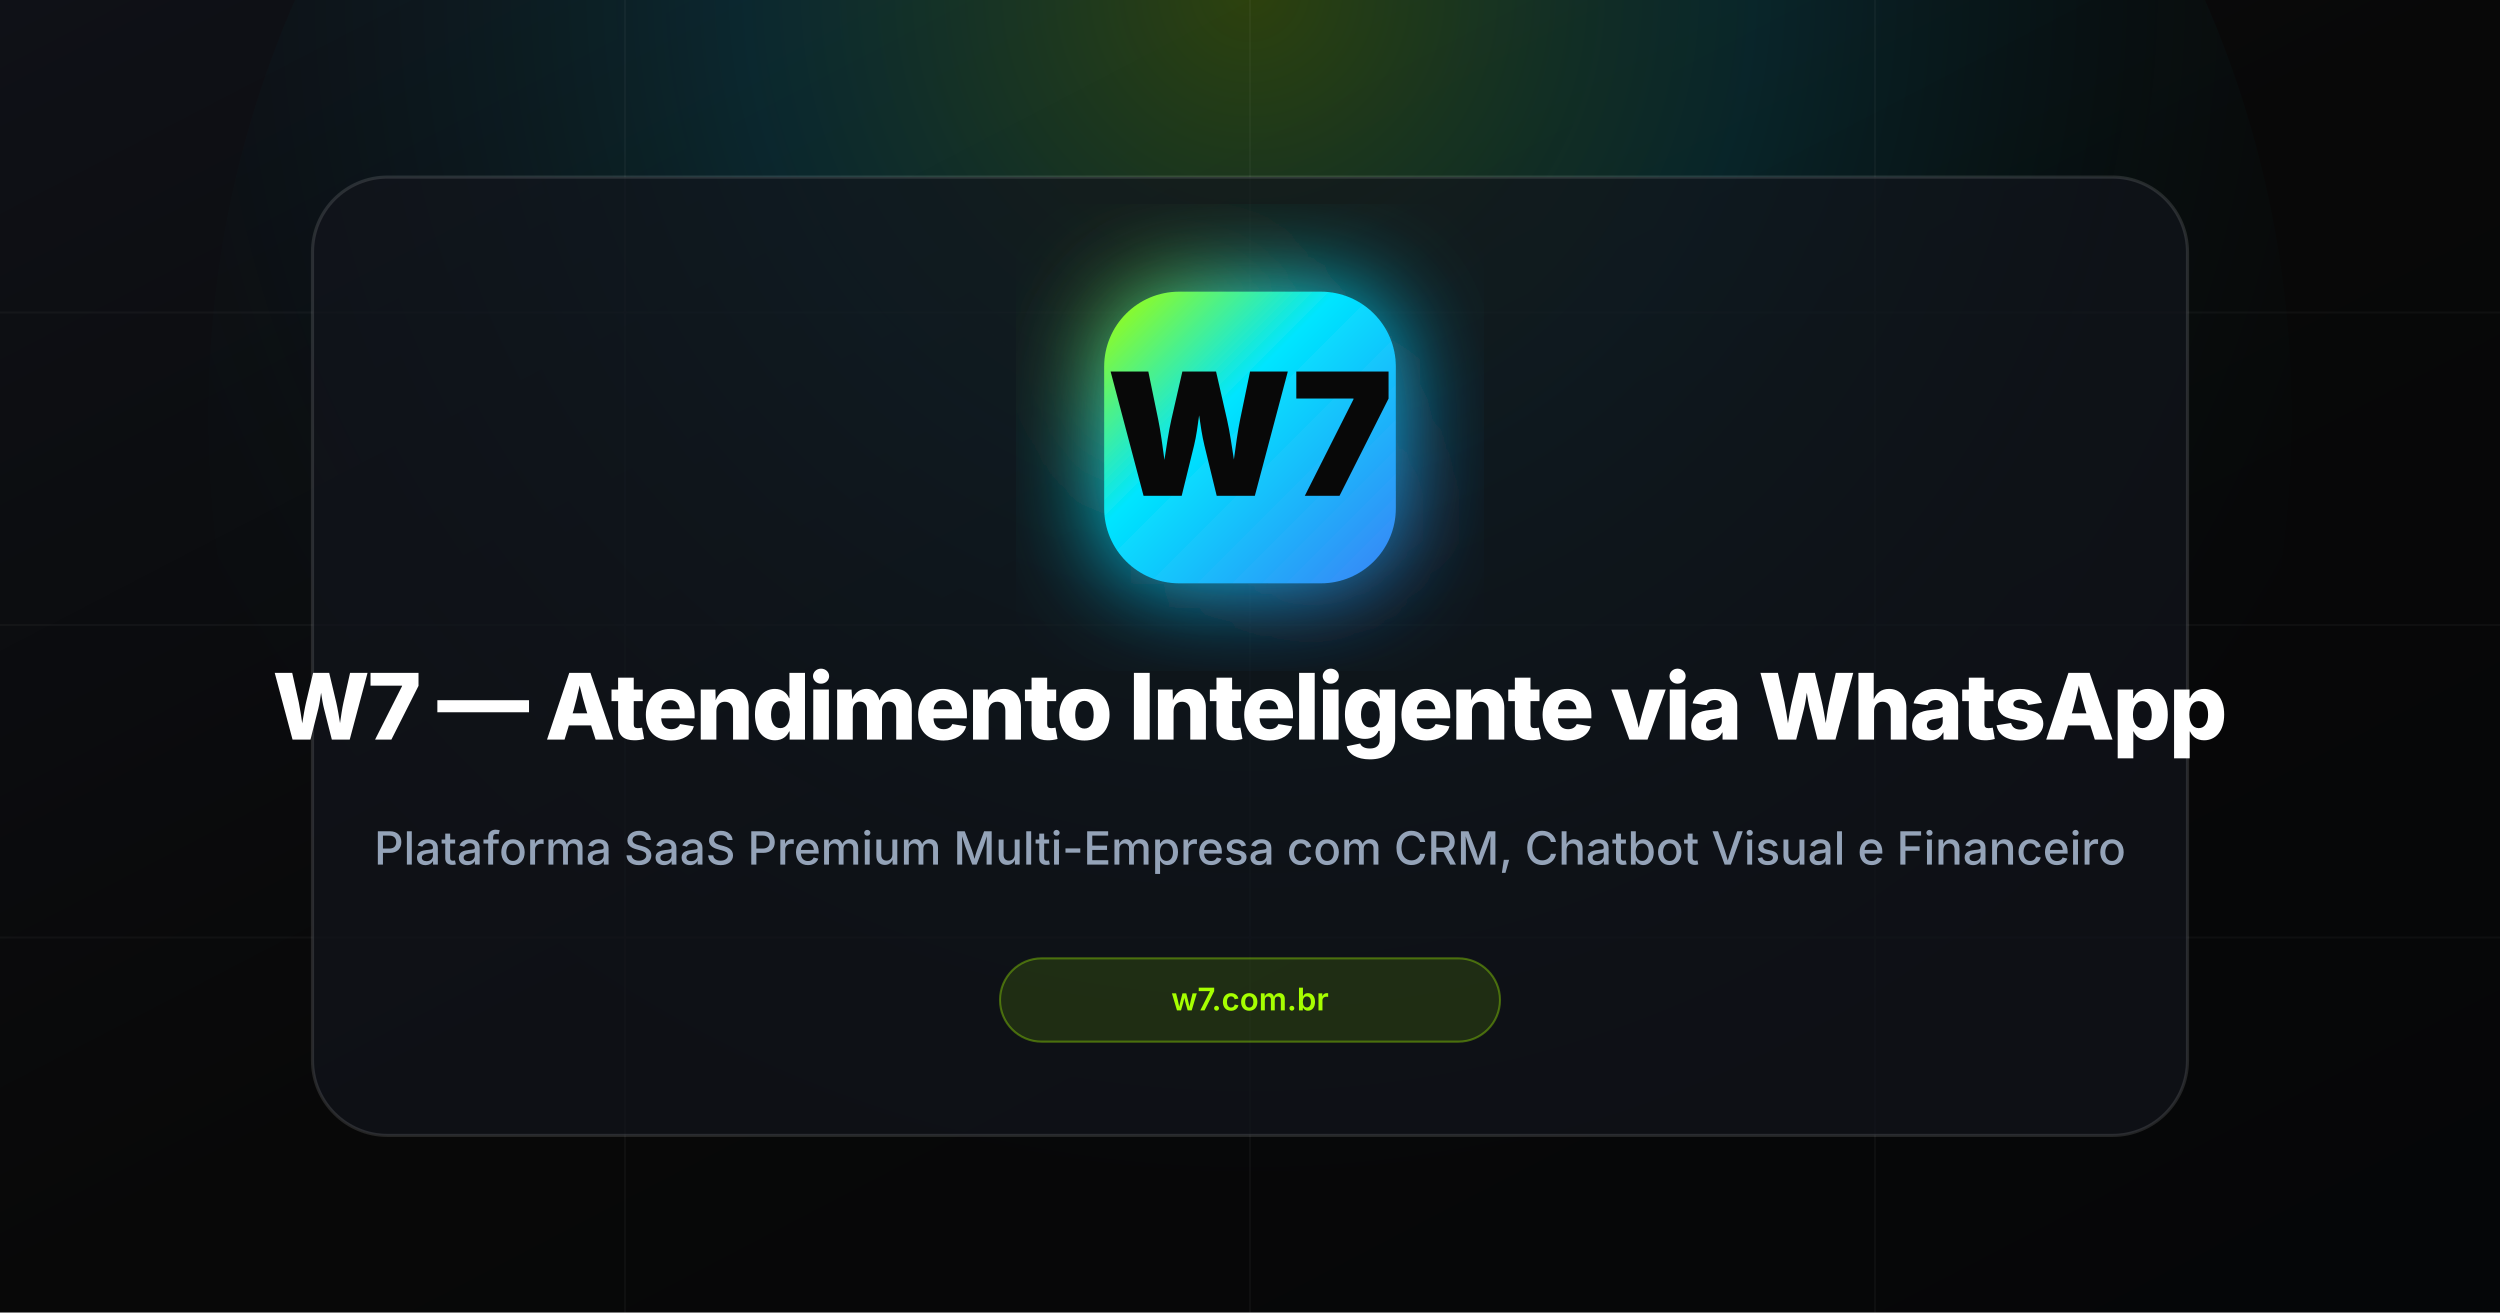
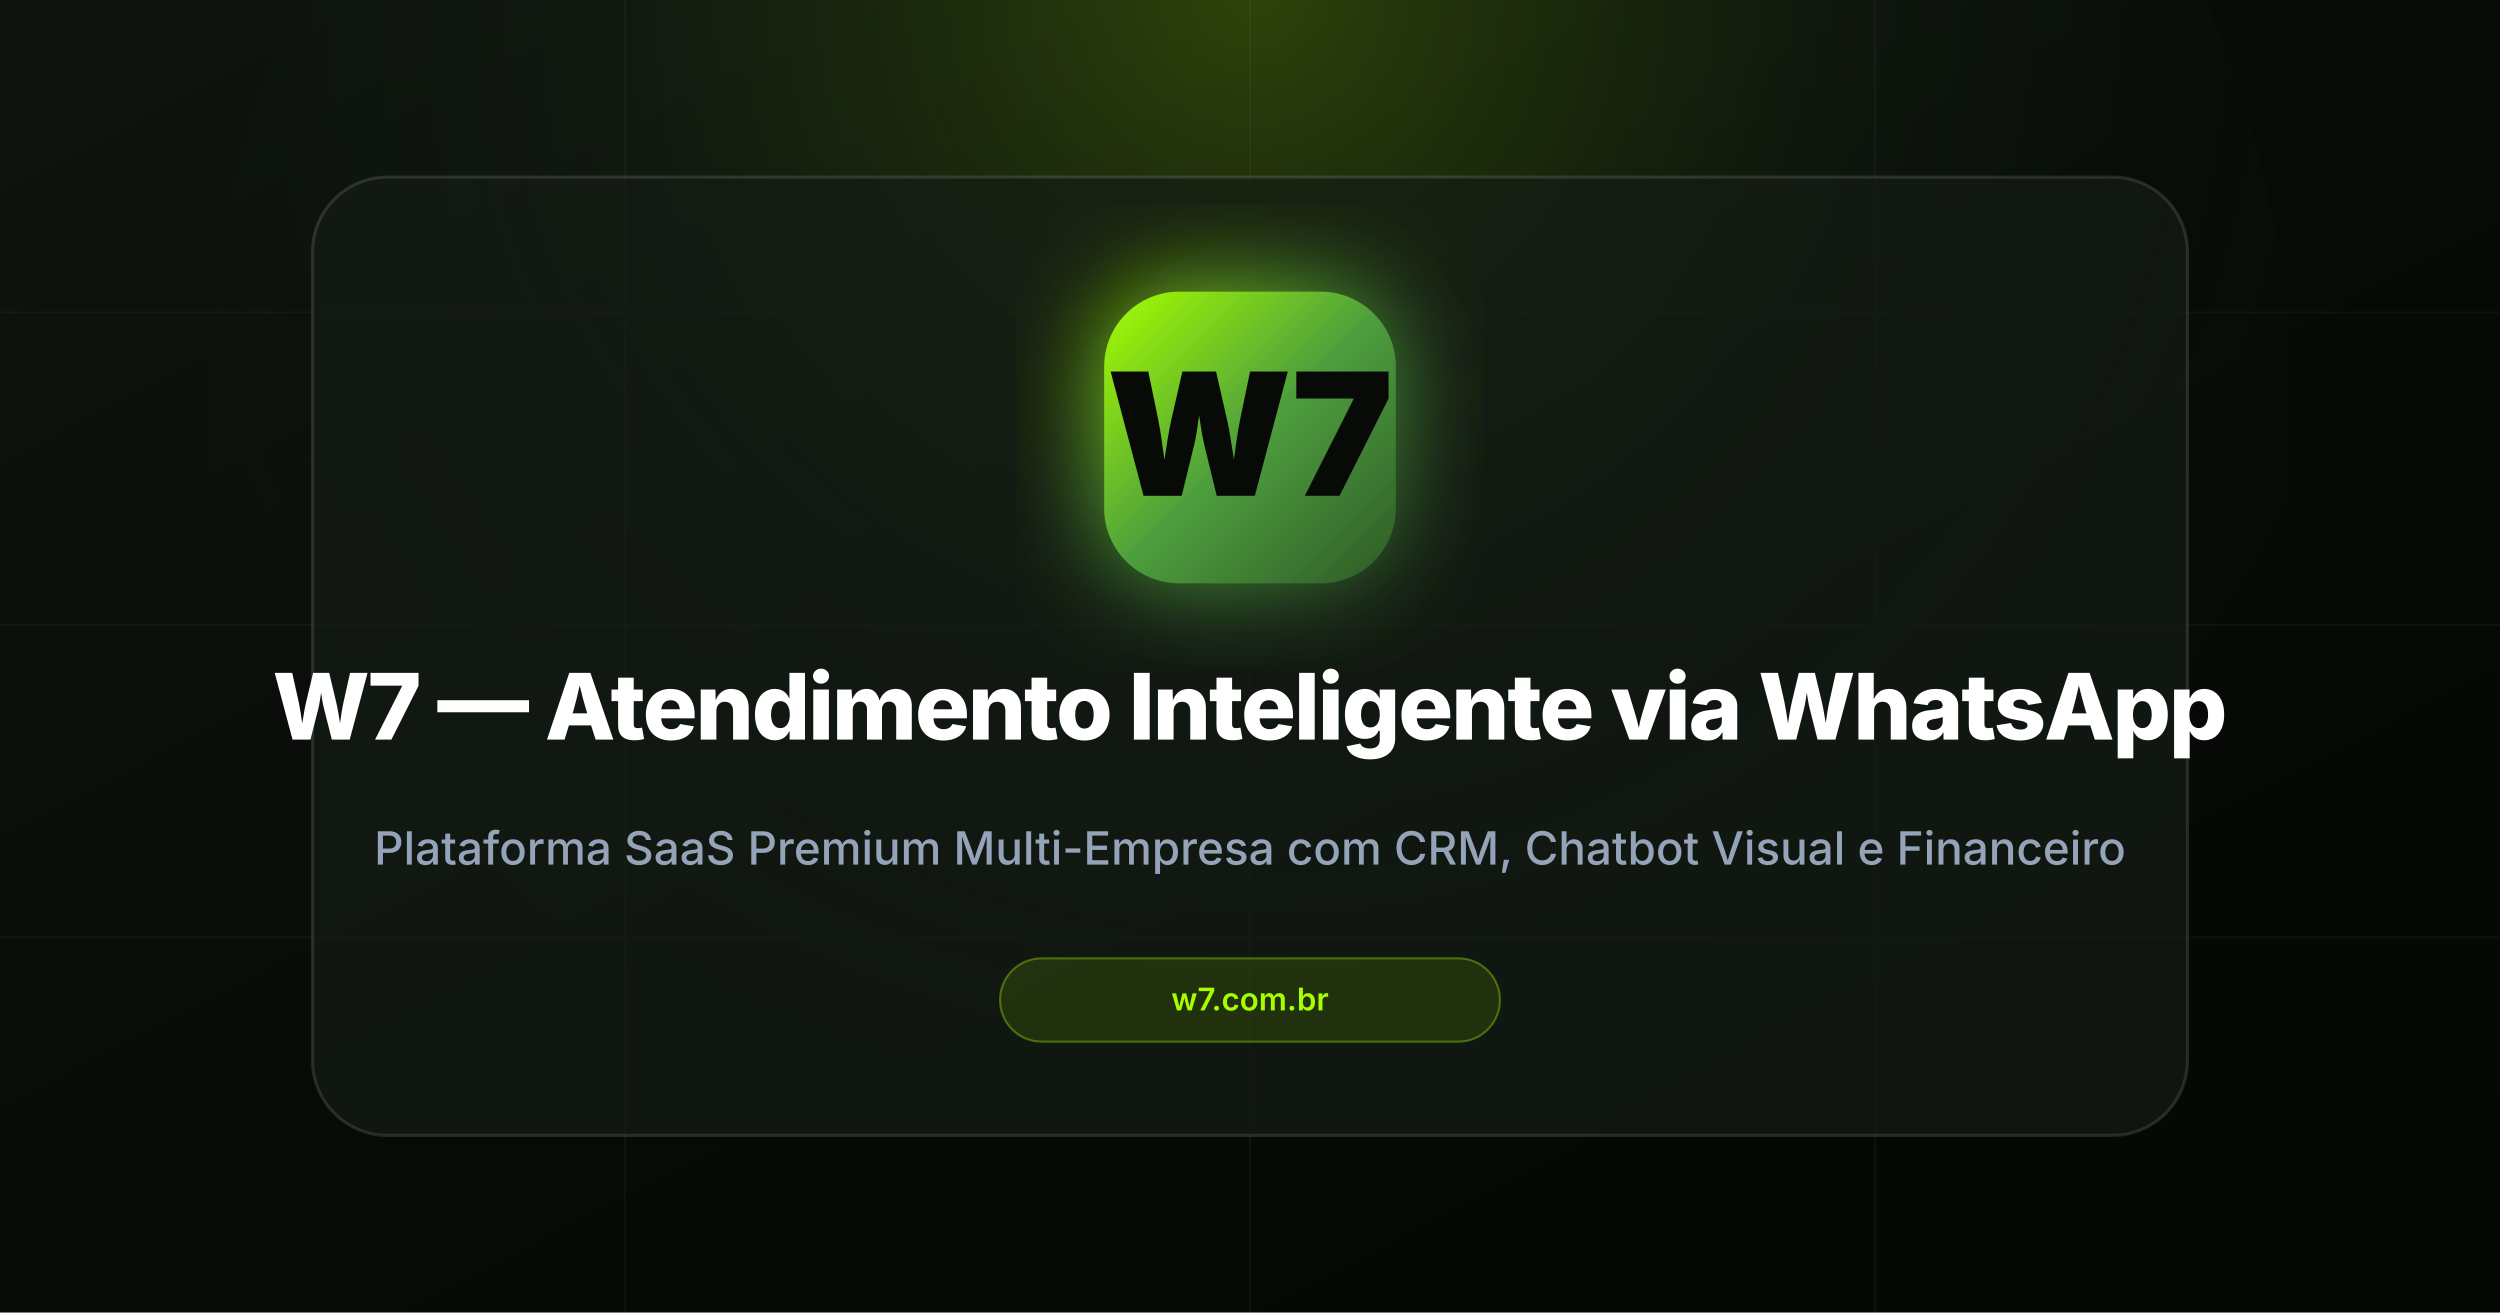
<svg xmlns="http://www.w3.org/2000/svg" viewBox="0 0 1200 630" width="1200" height="630">
  <defs>
    <linearGradient id="bgGrad" x1="0%" y1="0%" x2="100%" y2="100%">
-       <stop offset="0%" stop-color="#0F1117" />
-       <stop offset="50%" stop-color="#080808" />
-       <stop offset="100%" stop-color="#050608" />
+       <stop offset="0%" stop-color="#0F140F" />
+       <stop offset="50%" stop-color="#080A08" />
+       <stop offset="100%" stop-color="#050705" />
    </linearGradient>
    <linearGradient id="w7Grad" x1="0%" y1="0%" x2="100%" y2="100%">
      <stop offset="0%" stop-color="#A6FF00" />
-       <stop offset="40%" stop-color="#00E5FF" />
-       <stop offset="100%" stop-color="#3B82F6" />
+       <stop offset="50%" stop-color="#4E9F3D" />
+       <stop offset="100%" stop-color="#2D5A27" />
    </linearGradient>
    <radialGradient id="aurora" cx="50%" cy="30%" r="60%">
      <stop offset="0%" stop-color="#A6FF00" stop-opacity="0.22" />
-       <stop offset="40%" stop-color="#00E5FF" stop-opacity="0.12" />
-       <stop offset="100%" stop-color="#080808" stop-opacity="0" />
+       <stop offset="50%" stop-color="#2D5A27" stop-opacity="0.12" />
+       <stop offset="100%" stop-color="#080A08" stop-opacity="0" />
    </radialGradient>
    <filter id="glow" x="-30%" y="-30%" width="160%" height="160%">
      <feGaussianBlur stdDeviation="24" result="blur" />
      <feComposite in="SourceGraphic" in2="blur" operator="over" />
    </filter>
  </defs>
  <rect width="1200" height="630" fill="url(#bgGrad)" />
  <circle cx="600" cy="200" r="500" fill="url(#aurora)" />
  <path d="M 0 150 H 1200 M 0 300 H 1200 M 0 450 H 1200 M 300 0 V 630 M 600 0 V 630 M 900 0 V 630" stroke="rgba(255,255,255,0.035)" stroke-width="1" />
-   <rect x="150" y="85" width="900" height="460" rx="36" fill="rgba(18,20,28,0.7)" stroke="rgba(255,255,255,0.12)" stroke-width="1.5" />
+   <rect x="150" y="85" width="900" height="460" rx="36" fill="rgba(20,28,20,0.7)" stroke="rgba(255,255,255,0.12)" stroke-width="1.5" />
  <g transform="translate(530, 140)">
    <rect width="140" height="140" rx="36" fill="url(#w7Grad)" filter="url(#glow)" />
-     <text x="70" y="98" font-family="System-UI, -apple-system, sans-serif" font-weight="900" font-size="82" fill="#080808" text-anchor="middle">W7</text>
+     <text x="70" y="98" font-family="System-UI, -apple-system, sans-serif" font-weight="900" font-size="82" fill="#080A08" text-anchor="middle">W7</text>
  </g>
  <text x="600" y="355" font-family="System-UI, -apple-system, sans-serif" font-weight="800" font-size="44" fill="#FFFFFF" text-anchor="middle" letter-spacing="-1">
    W7 — Atendimento Inteligente via WhatsApp
  </text>
  <text x="600" y="415" font-family="System-UI, -apple-system, sans-serif" font-weight="500" font-size="22" fill="#94A3B8" text-anchor="middle">
    Plataforma SaaS Premium Multi-Empresa com CRM, Chatbot Visual e Financeiro
  </text>
  <g transform="translate(480, 460)">
    <rect width="240" height="40" rx="20" fill="rgba(166,255,0,0.12)" stroke="rgba(166,255,0,0.35)" stroke-width="1" />
    <text x="120" y="25" font-family="System-UI, -apple-system, sans-serif" font-weight="600" font-size="15" fill="#A6FF00" text-anchor="middle">
      w7.com.br
    </text>
  </g>
</svg>
